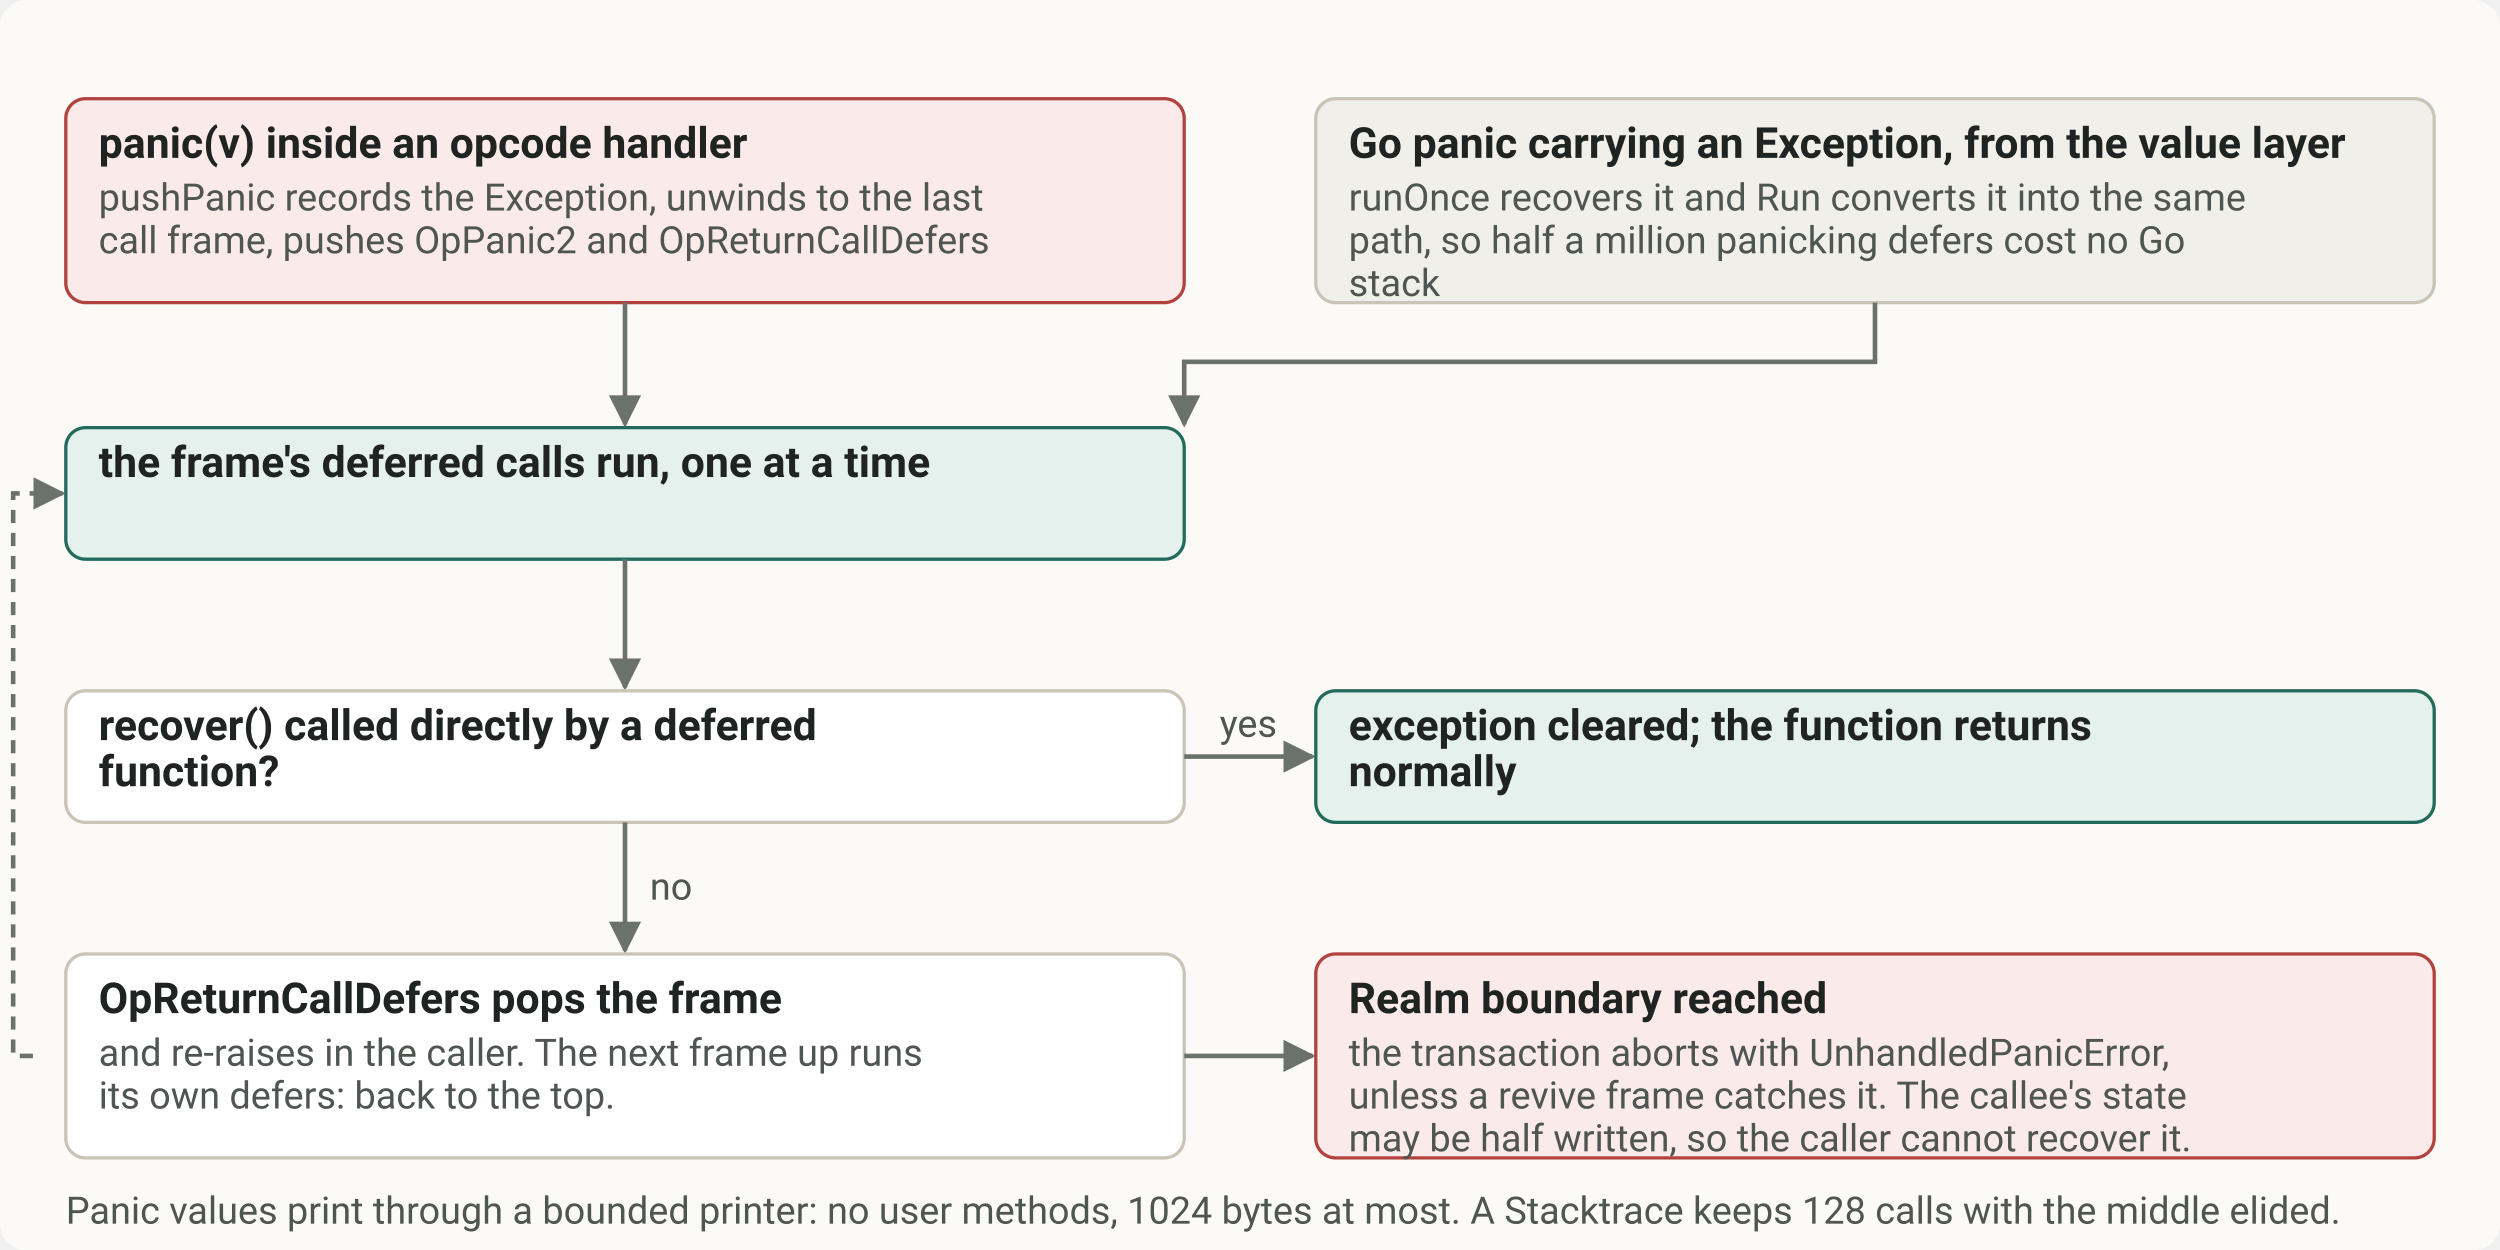
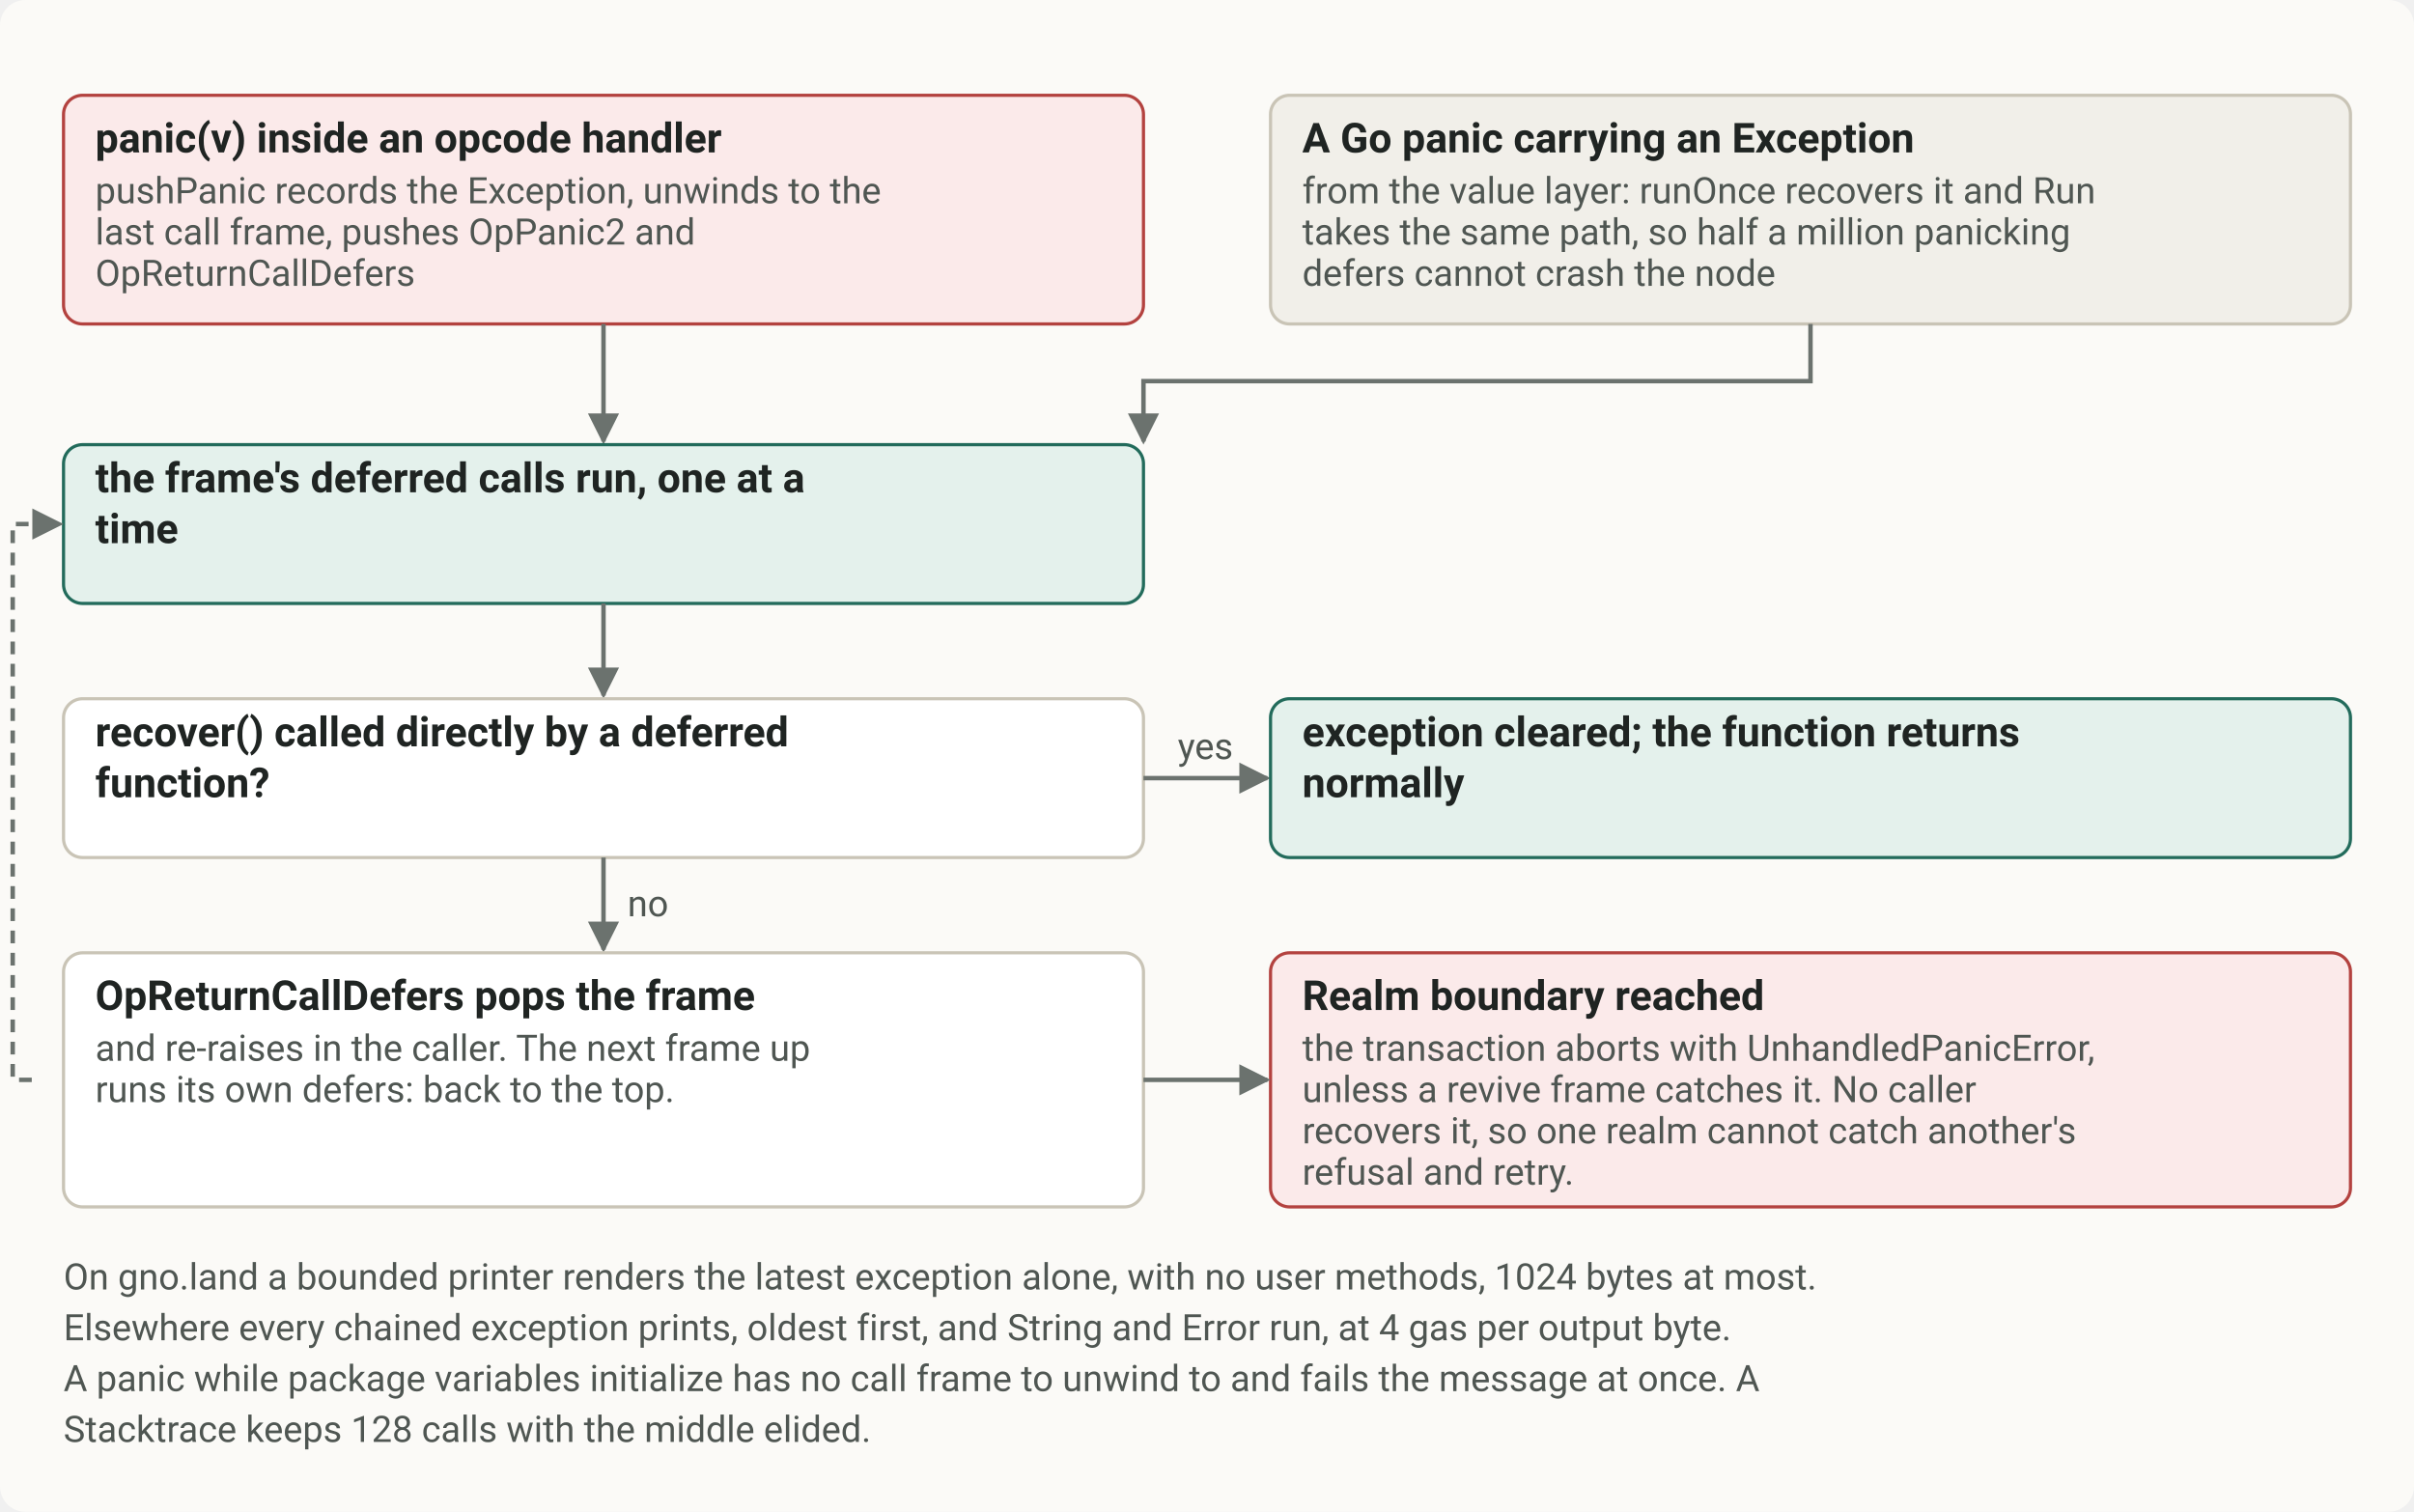
- <svg xmlns="http://www.w3.org/2000/svg" xml:space="preserve" viewBox="0 0 760 380" width="760" height="380" font-family="ui-sans-serif, system-ui, sans-serif">
+ <svg xmlns="http://www.w3.org/2000/svg" xml:space="preserve" viewBox="0 0 760 476" width="760" height="476" font-family="ui-sans-serif, system-ui, sans-serif">
  <style>
.f-bg{fill:#fbfaf7}
.f-box{fill:#fff;stroke:#c9c4b6;stroke-width:1}
.f-box.acc{fill:#e4f1ec;stroke:#226b5b}
.f-box.warn{fill:#fbeaea;stroke:#b3423f}
.f-box.mut{fill:#f1efe9}
.f-box.dash{stroke-dasharray:4 3}
.f-t{font:13px ui-sans-serif,system-ui,-apple-system,"Segoe UI",Roboto,sans-serif;fill:#1f2422;white-space:pre}
.f-t.b{font-weight:700}
.f-t.h{font-size:15px;font-weight:700}
.f-t.s{font-size:11.5px;fill:#4f5652}
.f-t.acc{fill:#226b5b}
.f-t.warn{fill:#b3423f}
.f-m{font:12px ui-monospace,SFMono-Regular,Menlo,Consolas,monospace;fill:#1f2422;white-space:pre}
.f-m.b{font-weight:700}
.f-m.s{font-size:11px;fill:#4f5652}
.f-m.acc{fill:#226b5b}
.f-m.warn{fill:#b3423f}
.f-ar{stroke:#6b726e;stroke-width:1.4;fill:none;marker-end:url(#f-ah)}
.f-ar.acc{stroke:#226b5b;marker-end:url(#f-ah2)}
.f-ar.warn{stroke:#b3423f;marker-end:url(#f-ah3)}
.f-ar.thin{stroke-width:1;stroke:#b9b4a6}
.f-ar.dash{stroke-dasharray:4 3}
.f-ln{stroke:#c9c4b6;stroke-width:1;fill:none}
.f-hot{cursor:pointer}
</style>
  <defs>
    <marker id="f-ah" viewBox="0 0 10 10" refX="9" refY="5" markerWidth="7" markerHeight="7" orient="auto-start-reverse">
      <path d="M0 0L10 5L0 10z" fill="#6b726e" />
    </marker>
    <marker id="f-ah2" viewBox="0 0 10 10" refX="9" refY="5" markerWidth="7" markerHeight="7" orient="auto-start-reverse">
      <path d="M0 0L10 5L0 10z" fill="#226b5b" />
    </marker>
    <marker id="f-ah3" viewBox="0 0 10 10" refX="9" refY="5" markerWidth="7" markerHeight="7" orient="auto-start-reverse">
      <path d="M0 0L10 5L0 10z" fill="#b3423f" />
    </marker>
  </defs>
-   <rect width="760" height="380" class="f-bg" rx="8" />
+   <rect width="760" height="476" class="f-bg" rx="8" />
  <g class="f-hot " data-note="The cooperative path. Nothing on the Go stack is consumed." tabindex="0">
-     <rect x="20" y="30" width="340" height="62" rx="6" class="f-box warn" />
+     <rect x="20" y="30" width="340" height="72" rx="6" class="f-box warn" />
    <text x="30" y="48" class="f-t b">panic(v) inside an opcode handler</text>
-     <text x="30" y="64" class="f-t s">pushPanic records the Exception, unwinds to the last</text>
-     <text x="30" y="77" class="f-t s">call frame, pushes OpPanic2 and OpReturnCallDefers</text>
+     <text x="30" y="64" class="f-t s">pushPanic records the Exception, unwinds to the</text>
+     <text x="30" y="77" class="f-t s">last call frame, pushes OpPanic2 and</text>
+     <text x="30" y="90" class="f-t s">OpReturnCallDefers</text>
  </g>
  <g class="f-hot " data-note="Machine.Panic or a direct panic with an Exception deep in values.go. The iterative-recovery record explains why." tabindex="0">
-     <rect x="400" y="30" width="340" height="62" rx="6" class="f-box mut" />
-     <text x="410" y="48" class="f-t b">Go panic carrying an Exception, from the value layer</text>
-     <text x="410" y="64" class="f-t s">runOnce recovers it and Run converts it into the same</text>
-     <text x="410" y="77" class="f-t s">path, so half a million panicking defers cost no Go</text>
-     <text x="410" y="90" class="f-t s">stack</text>
+     <rect x="400" y="30" width="340" height="72" rx="6" class="f-box mut" />
+     <text x="410" y="48" class="f-t b">A Go panic carrying an Exception</text>
+     <text x="410" y="64" class="f-t s">from the value layer: runOnce recovers it and Run</text>
+     <text x="410" y="77" class="f-t s">takes the same path, so half a million panicking</text>
+     <text x="410" y="90" class="f-t s">defers cannot crash the node</text>
  </g>
-   <path d="M190 92L190 129" class="f-ar " />
-   <path d="M570 92 L570 110 L360 110 L360 129" class="f-ar " />
+   <path d="M190 102L190 139" class="f-ar " />
+   <path d="M570 102 L570 120 L360 120 L360 139" class="f-ar " />
  <g class="f-hot " data-note="doOpReturnCallDefers pops each Defer and runs it like a call." tabindex="0">
-     <rect x="20" y="130" width="340" height="40" rx="6" class="f-box acc" />
-     <text x="30" y="145" class="f-t b">the frame's deferred calls run, one at a time</text>
+     <rect x="20" y="140" width="340" height="50" rx="6" class="f-box acc" />
+     <text x="30" y="155" class="f-t b">the frame's deferred calls run, one at a</text>
+     <text x="30" y="171" class="f-t b">time</text>
  </g>
-   <path d="M190 170L190 209" class="f-ar " />
+   <path d="M190 190L190 219" class="f-ar " />
  <g class="f-hot " data-note="The Go rule: only a direct call from the deferred function sees the exception." tabindex="0">
-     <rect x="20" y="210" width="340" height="40" rx="6" class="f-box " />
-     <text x="30" y="225" class="f-t b">recover() called directly by a deferred</text>
-     <text x="30" y="239" class="f-t b">function?</text>
+     <rect x="20" y="220" width="340" height="50" rx="6" class="f-box " />
+     <text x="30" y="235" class="f-t b">recover() called directly by a deferred</text>
+     <text x="30" y="251" class="f-t b">function?</text>
  </g>
-   <path d="M360 230L399 230" class="f-ar " />
-   <text x="379.5" y="224" class="f-t s" text-anchor="middle">yes</text>
+   <path d="M360 245L399 245" class="f-ar " />
+   <text x="379.5" y="239" class="f-t s" text-anchor="middle">yes</text>
  <g class="f-hot " data-note="Recover returns the exception value and clears it. Exceptions chain to the previous one when a defer panics again." tabindex="0">
-     <rect x="400" y="210" width="340" height="40" rx="6" class="f-box acc" />
-     <text x="410" y="225" class="f-t b">exception cleared; the function returns</text>
-     <text x="410" y="239" class="f-t b">normally</text>
+     <rect x="400" y="220" width="340" height="50" rx="6" class="f-box acc" />
+     <text x="410" y="235" class="f-t b">exception cleared; the function returns</text>
+     <text x="410" y="251" class="f-t b">normally</text>
  </g>
-   <path d="M190 250L190 289" class="f-ar " />
-   <text x="204" y="273.5" class="f-t s" text-anchor="middle">no</text>
+   <path d="M190 270L190 299" class="f-ar " />
+   <text x="204" y="288.5" class="f-t s" text-anchor="middle">no</text>
  <g class="f-hot " data-note="The unwinding continues frame by frame, each one running its deferred calls first." tabindex="0">
-     <rect x="20" y="290" width="340" height="62" rx="6" class="f-box " />
-     <text x="30" y="308" class="f-t b">OpReturnCallDefers pops the frame</text>
-     <text x="30" y="324" class="f-t s">and re-raises in the caller. The next frame up runs</text>
-     <text x="30" y="337" class="f-t s">its own defers: back to the top.</text>
+     <rect x="20" y="300" width="340" height="80" rx="6" class="f-box " />
+     <text x="30" y="318" class="f-t b">OpReturnCallDefers pops the frame</text>
+     <text x="30" y="334" class="f-t s">and re-raises in the caller. The next frame up</text>
+     <text x="30" y="347" class="f-t s">runs its own defers: back to the top.</text>
  </g>
-   <path d="M10 321 L4 321 L4 150 L19 150" class="f-ar dash" />
+   <path d="M10 340 L4 340 L4 165 L19 165" class="f-ar dash" />
  <g class="f-hot " data-note="A panic that crosses a realm boundary is never recoverable by the caller. Tests use revive to observe the abort." tabindex="0">
-     <rect x="400" y="290" width="340" height="62" rx="6" class="f-box warn" />
-     <text x="410" y="308" class="f-t b">Realm boundary reached</text>
-     <text x="410" y="324" class="f-t s">the transaction aborts with UnhandledPanicError,</text>
-     <text x="410" y="337" class="f-t s">unless a revive frame catches it. The callee's state</text>
-     <text x="410" y="350" class="f-t s">may be half written, so the caller cannot recover it.</text>
+     <rect x="400" y="300" width="340" height="80" rx="6" class="f-box warn" />
+     <text x="410" y="318" class="f-t b">Realm boundary reached</text>
+     <text x="410" y="334" class="f-t s">the transaction aborts with UnhandledPanicError,</text>
+     <text x="410" y="347" class="f-t s">unless a revive frame catches it. No caller</text>
+     <text x="410" y="360" class="f-t s">recovers it, so one realm cannot catch another's</text>
+     <text x="410" y="373" class="f-t s">refusal and retry.</text>
  </g>
-   <path d="M360 321L399 321" class="f-ar " />
-   <text x="20" y="372" class="f-t s">Panic values print through a bounded printer: no user methods, 1024 bytes at most. A Stacktrace keeps 128 calls with the middle elided.</text>
+   <path d="M360 340L399 340" class="f-ar " />
+   <text x="20" y="406" class="f-t s">On gno.land a bounded printer renders the latest exception alone, with no user methods, 1024 bytes at most.</text>
+   <text x="20" y="422" class="f-t s">Elsewhere every chained exception prints, oldest first, and String and Error run, at 4 gas per output byte.</text>
+   <text x="20" y="438" class="f-t s">A panic while package variables initialize has no call frame to unwind to and fails the message at once. A</text>
+   <text x="20" y="454" class="f-t s">Stacktrace keeps 128 calls with the middle elided.</text>
</svg>
